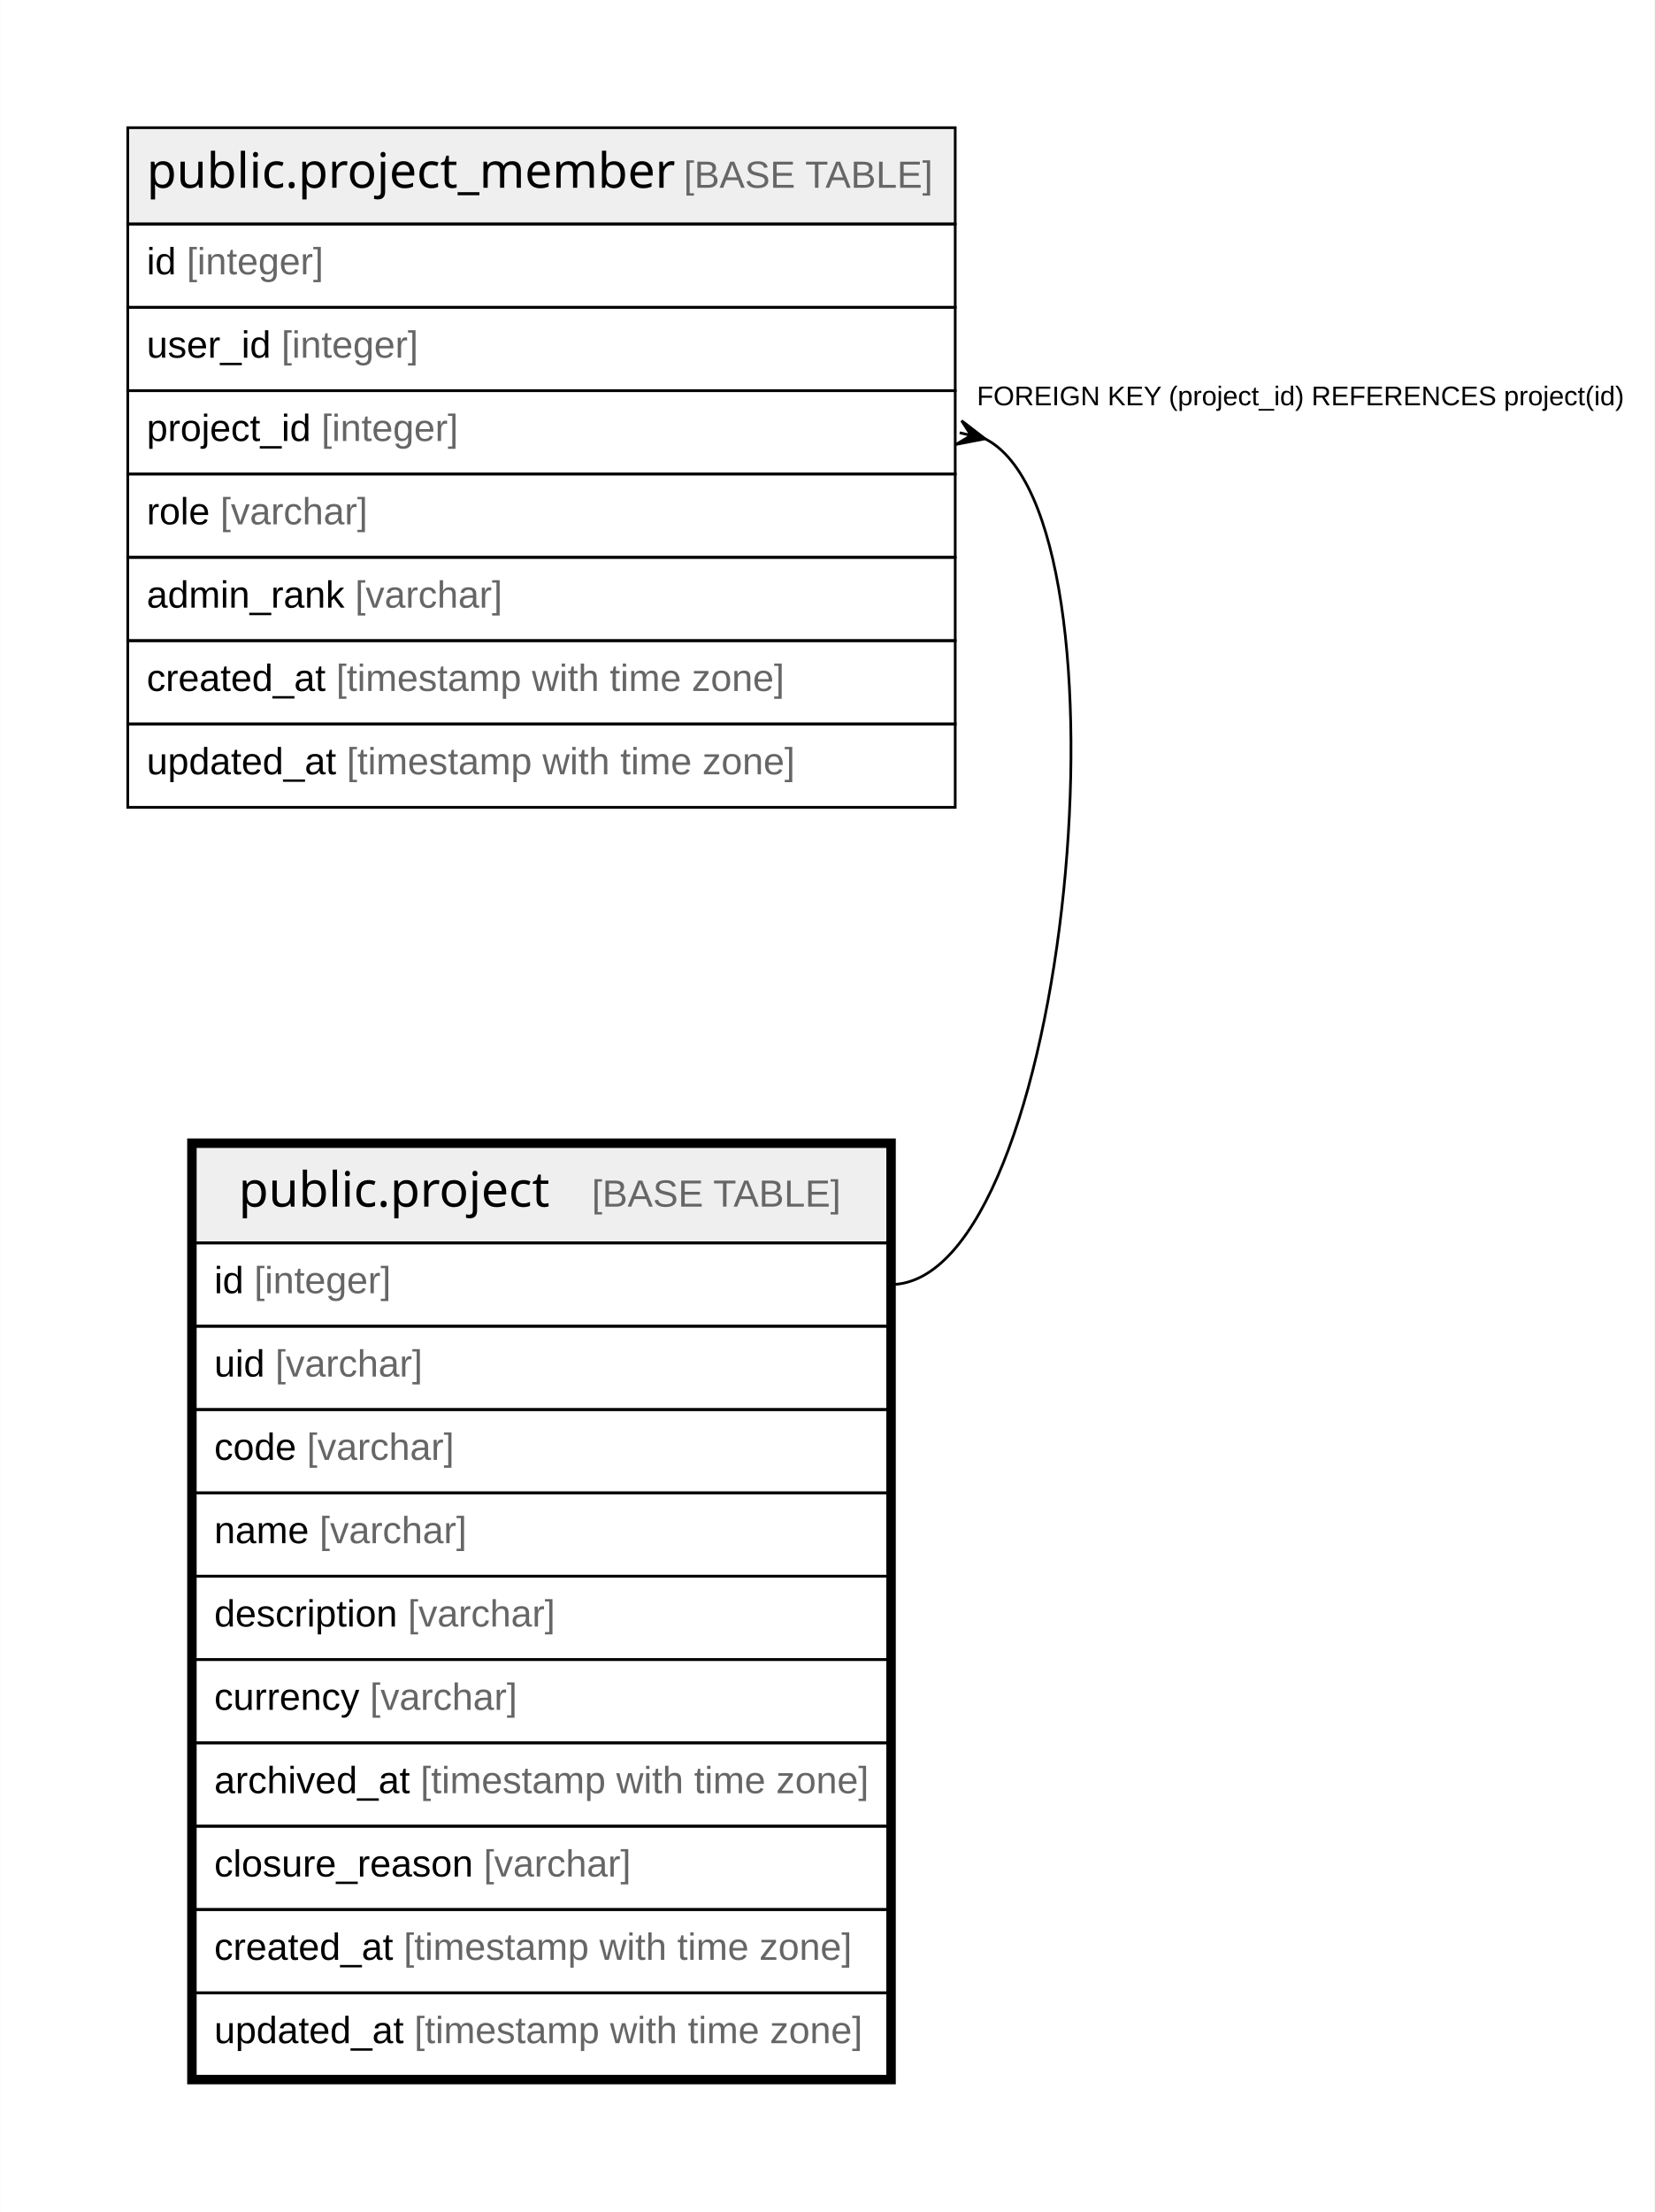
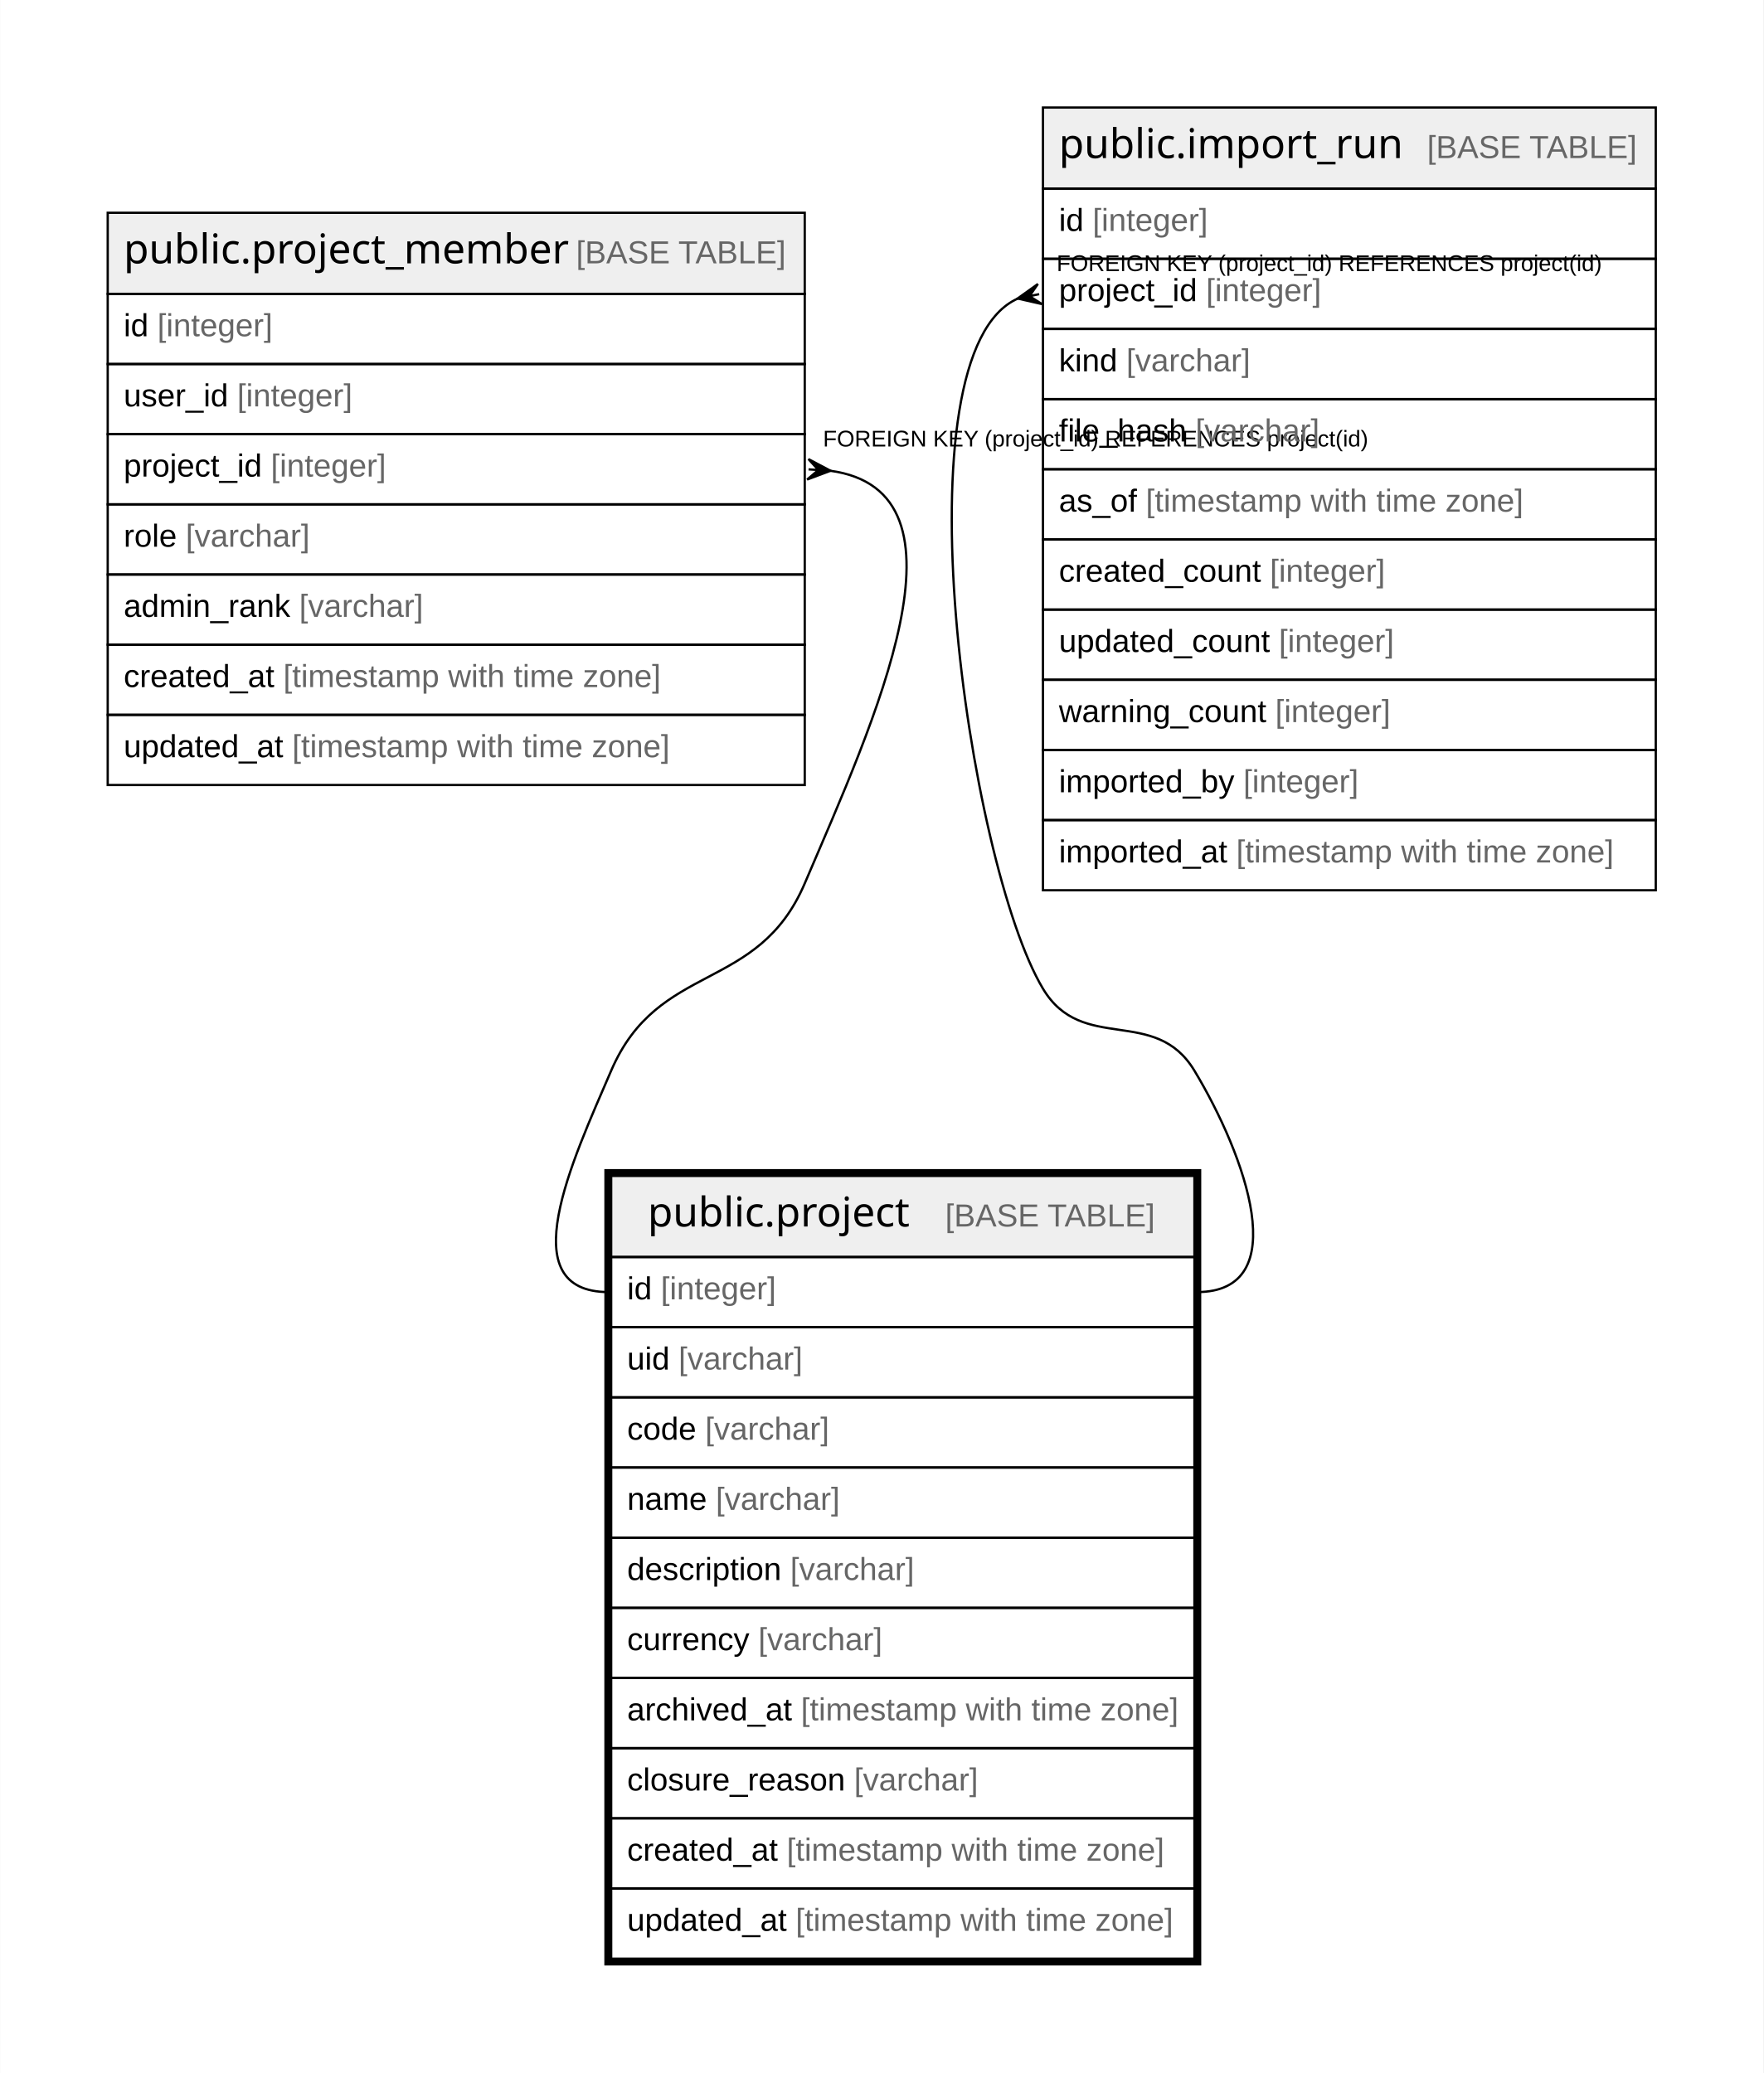
- <svg xmlns="http://www.w3.org/2000/svg" width="612pt" height="818pt" viewBox="0.00 0.00 611.63 817.60">
-   <g id="graph0" class="graph" transform="scale(1 1) rotate(0) translate(4 813.6)">
-     <polygon fill="white" stroke="none" points="-4,4 -4,-813.6 607.63,-813.6 607.63,4 -4,4" />
+ <svg xmlns="http://www.w3.org/2000/svg" width="774pt" height="910pt" viewBox="0.00 0.00 773.85 910.00">
+   <g id="graph0" class="graph" transform="scale(1 1) rotate(0) translate(4 906)">
+     <polygon fill="white" stroke="none" points="-4,4 -4,-906 769.85,-906 769.85,4 -4,4" />
    <g id="node1" class="node">
-       <polygon fill="#efefef" stroke="none" points="68.17,-354.2 68.17,-389.8 324.16,-389.8 324.16,-354.2 68.17,-354.2" />
-       <polygon fill="none" stroke="black" points="68.17,-354.2 68.17,-389.8 324.16,-389.8 324.16,-354.2 68.17,-354.2" />
-       <text text-anchor="start" x="84.19" y="-367.6" font-family="Arial Bold" font-size="18.00">public.project</text>
-       <text text-anchor="start" x="183.65" y="-367.6" font-family="Arial" font-size="14.00">    </text>
-       <text text-anchor="start" x="214.77" y="-367.6" font-family="Arial" font-size="14.00" fill="#666666">[BASE TABLE]</text>
-       <polygon fill="none" stroke="black" points="68.17,-323.4 68.17,-354.2 324.16,-354.2 324.16,-323.4 68.17,-323.4" />
-       <text text-anchor="start" x="75.17" y="-335.6" font-family="Arial" font-size="14.00">id </text>
-       <text text-anchor="start" x="89.95" y="-335.6" font-family="Arial" font-size="14.00" fill="#666666">[integer]</text>
-       <polygon fill="none" stroke="black" points="68.17,-292.6 68.17,-323.4 324.16,-323.4 324.16,-292.6 68.17,-292.6" />
-       <text text-anchor="start" x="75.17" y="-304.8" font-family="Arial" font-size="14.00">uid </text>
-       <text text-anchor="start" x="97.74" y="-304.8" font-family="Arial" font-size="14.00" fill="#666666">[varchar]</text>
-       <polygon fill="none" stroke="black" points="68.17,-261.8 68.17,-292.6 324.16,-292.6 324.16,-261.8 68.17,-261.8" />
-       <text text-anchor="start" x="75.17" y="-274" font-family="Arial" font-size="14.00">code </text>
-       <text text-anchor="start" x="109.42" y="-274" font-family="Arial" font-size="14.00" fill="#666666">[varchar]</text>
-       <polygon fill="none" stroke="black" points="68.17,-231 68.17,-261.8 324.16,-261.8 324.16,-231 68.17,-231" />
-       <text text-anchor="start" x="75.17" y="-243.2" font-family="Arial" font-size="14.00">name </text>
-       <text text-anchor="start" x="114.08" y="-243.2" font-family="Arial" font-size="14.00" fill="#666666">[varchar]</text>
-       <polygon fill="none" stroke="black" points="68.17,-200.2 68.17,-231 324.16,-231 324.16,-200.2 68.17,-200.2" />
-       <text text-anchor="start" x="75.17" y="-212.4" font-family="Arial" font-size="14.00">description </text>
-       <text text-anchor="start" x="146.76" y="-212.4" font-family="Arial" font-size="14.00" fill="#666666">[varchar]</text>
-       <polygon fill="none" stroke="black" points="68.17,-169.4 68.17,-200.2 324.16,-200.2 324.16,-169.4 68.17,-169.4" />
-       <text text-anchor="start" x="75.17" y="-181.6" font-family="Arial" font-size="14.00">currency </text>
-       <text text-anchor="start" x="132.74" y="-181.6" font-family="Arial" font-size="14.00" fill="#666666">[varchar]</text>
-       <polygon fill="none" stroke="black" points="68.17,-138.6 68.17,-169.4 324.16,-169.4 324.16,-138.6 68.17,-138.6" />
-       <text text-anchor="start" x="75.17" y="-150.8" font-family="Arial" font-size="14.00">archived_at </text>
-       <text text-anchor="start" x="151.44" y="-150.8" font-family="Arial" font-size="14.00" fill="#666666">[timestamp with time zone]</text>
-       <polygon fill="none" stroke="black" points="68.17,-107.8 68.17,-138.6 324.16,-138.6 324.16,-107.8 68.17,-107.8" />
-       <text text-anchor="start" x="75.17" y="-120" font-family="Arial" font-size="14.00">closure_reason </text>
-       <text text-anchor="start" x="174.78" y="-120" font-family="Arial" font-size="14.00" fill="#666666">[varchar]</text>
-       <polygon fill="none" stroke="black" points="68.17,-77 68.17,-107.8 324.16,-107.8 324.16,-77 68.17,-77" />
-       <text text-anchor="start" x="75.17" y="-89.2" font-family="Arial" font-size="14.00">created_at </text>
-       <text text-anchor="start" x="145.22" y="-89.2" font-family="Arial" font-size="14.00" fill="#666666">[timestamp with time zone]</text>
-       <polygon fill="none" stroke="black" points="68.17,-46.2 68.17,-77 324.16,-77 324.16,-46.2 68.17,-46.2" />
-       <text text-anchor="start" x="75.17" y="-58.4" font-family="Arial" font-size="14.00">updated_at </text>
-       <text text-anchor="start" x="149.13" y="-58.4" font-family="Arial" font-size="14.00" fill="#666666">[timestamp with time zone]</text>
-       <polygon fill="none" stroke="black" stroke-width="3" points="66.67,-44.7 66.67,-391.3 325.66,-391.3 325.66,-44.7 66.67,-44.7" />
+       <polygon fill="#efefef" stroke="none" points="264.17,-354.2 264.17,-389.8 520.16,-389.8 520.16,-354.2 264.17,-354.2" />
+       <polygon fill="none" stroke="black" points="264.17,-354.2 264.17,-389.8 520.16,-389.8 520.16,-354.2 264.17,-354.2" />
+       <text text-anchor="start" x="280.19" y="-367.6" font-family="Arial Bold" font-size="18.00">public.project</text>
+       <text text-anchor="start" x="379.65" y="-367.6" font-family="Arial" font-size="14.00">    </text>
+       <text text-anchor="start" x="410.77" y="-367.6" font-family="Arial" font-size="14.00" fill="#666666">[BASE TABLE]</text>
+       <polygon fill="none" stroke="black" points="264.17,-323.4 264.17,-354.2 520.16,-354.2 520.16,-323.4 264.17,-323.4" />
+       <text text-anchor="start" x="271.17" y="-335.6" font-family="Arial" font-size="14.00">id </text>
+       <text text-anchor="start" x="285.95" y="-335.6" font-family="Arial" font-size="14.00" fill="#666666">[integer]</text>
+       <polygon fill="none" stroke="black" points="264.17,-292.6 264.17,-323.4 520.16,-323.4 520.16,-292.6 264.17,-292.6" />
+       <text text-anchor="start" x="271.17" y="-304.8" font-family="Arial" font-size="14.00">uid </text>
+       <text text-anchor="start" x="293.74" y="-304.8" font-family="Arial" font-size="14.00" fill="#666666">[varchar]</text>
+       <polygon fill="none" stroke="black" points="264.17,-261.8 264.17,-292.6 520.16,-292.6 520.16,-261.8 264.17,-261.8" />
+       <text text-anchor="start" x="271.17" y="-274" font-family="Arial" font-size="14.00">code </text>
+       <text text-anchor="start" x="305.42" y="-274" font-family="Arial" font-size="14.00" fill="#666666">[varchar]</text>
+       <polygon fill="none" stroke="black" points="264.17,-231 264.17,-261.8 520.16,-261.8 520.16,-231 264.17,-231" />
+       <text text-anchor="start" x="271.17" y="-243.2" font-family="Arial" font-size="14.00">name </text>
+       <text text-anchor="start" x="310.08" y="-243.2" font-family="Arial" font-size="14.00" fill="#666666">[varchar]</text>
+       <polygon fill="none" stroke="black" points="264.17,-200.2 264.17,-231 520.16,-231 520.16,-200.2 264.17,-200.2" />
+       <text text-anchor="start" x="271.17" y="-212.4" font-family="Arial" font-size="14.00">description </text>
+       <text text-anchor="start" x="342.76" y="-212.4" font-family="Arial" font-size="14.00" fill="#666666">[varchar]</text>
+       <polygon fill="none" stroke="black" points="264.17,-169.4 264.17,-200.2 520.16,-200.2 520.16,-169.4 264.17,-169.4" />
+       <text text-anchor="start" x="271.17" y="-181.6" font-family="Arial" font-size="14.00">currency </text>
+       <text text-anchor="start" x="328.74" y="-181.6" font-family="Arial" font-size="14.00" fill="#666666">[varchar]</text>
+       <polygon fill="none" stroke="black" points="264.17,-138.6 264.17,-169.4 520.16,-169.4 520.16,-138.6 264.17,-138.6" />
+       <text text-anchor="start" x="271.17" y="-150.8" font-family="Arial" font-size="14.00">archived_at </text>
+       <text text-anchor="start" x="347.44" y="-150.8" font-family="Arial" font-size="14.00" fill="#666666">[timestamp with time zone]</text>
+       <polygon fill="none" stroke="black" points="264.17,-107.8 264.17,-138.6 520.16,-138.6 520.16,-107.8 264.17,-107.8" />
+       <text text-anchor="start" x="271.17" y="-120" font-family="Arial" font-size="14.00">closure_reason </text>
+       <text text-anchor="start" x="370.78" y="-120" font-family="Arial" font-size="14.00" fill="#666666">[varchar]</text>
+       <polygon fill="none" stroke="black" points="264.17,-77 264.17,-107.8 520.16,-107.8 520.16,-77 264.17,-77" />
+       <text text-anchor="start" x="271.17" y="-89.2" font-family="Arial" font-size="14.00">created_at </text>
+       <text text-anchor="start" x="341.22" y="-89.2" font-family="Arial" font-size="14.00" fill="#666666">[timestamp with time zone]</text>
+       <polygon fill="none" stroke="black" points="264.17,-46.2 264.17,-77 520.16,-77 520.16,-46.2 264.17,-46.2" />
+       <text text-anchor="start" x="271.17" y="-58.4" font-family="Arial" font-size="14.00">updated_at </text>
+       <text text-anchor="start" x="345.13" y="-58.4" font-family="Arial" font-size="14.00" fill="#666666">[timestamp with time zone]</text>
+       <polygon fill="none" stroke="black" stroke-width="3" points="262.67,-44.7 262.67,-391.3 521.66,-391.3 521.66,-44.7 262.67,-44.7" />
    </g>
    <g id="node2" class="node">
-       <polygon fill="#efefef" stroke="none" points="43.2,-730.8 43.2,-766.4 349.13,-766.4 349.13,-730.8 43.2,-730.8" />
-       <polygon fill="none" stroke="black" points="43.2,-730.8 43.2,-766.4 349.13,-766.4 349.13,-730.8 43.2,-730.8" />
-       <text text-anchor="start" x="50.2" y="-744.2" font-family="Arial Bold" font-size="18.00">public.project_member</text>
-       <text text-anchor="start" x="217.64" y="-744.2" font-family="Arial" font-size="14.00">    </text>
-       <text text-anchor="start" x="248.76" y="-744.2" font-family="Arial" font-size="14.00" fill="#666666">[BASE TABLE]</text>
-       <polygon fill="none" stroke="black" points="43.2,-700 43.2,-730.8 349.13,-730.8 349.13,-700 43.2,-700" />
-       <text text-anchor="start" x="50.2" y="-712.2" font-family="Arial" font-size="14.00">id </text>
-       <text text-anchor="start" x="64.99" y="-712.2" font-family="Arial" font-size="14.00" fill="#666666">[integer]</text>
-       <polygon fill="none" stroke="black" points="43.2,-669.2 43.2,-700 349.13,-700 349.13,-669.2 43.2,-669.2" />
-       <text text-anchor="start" x="50.2" y="-681.4" font-family="Arial" font-size="14.00">user_id </text>
-       <text text-anchor="start" x="100.01" y="-681.4" font-family="Arial" font-size="14.00" fill="#666666">[integer]</text>
-       <polygon fill="none" stroke="black" points="43.2,-638.4 43.2,-669.2 349.13,-669.2 349.13,-638.4 43.2,-638.4" />
-       <text text-anchor="start" x="50.2" y="-650.6" font-family="Arial" font-size="14.00">project_id </text>
-       <text text-anchor="start" x="114.79" y="-650.6" font-family="Arial" font-size="14.00" fill="#666666">[integer]</text>
-       <polygon fill="none" stroke="black" points="43.2,-607.6 43.2,-638.4 349.13,-638.4 349.13,-607.6 43.2,-607.6" />
-       <text text-anchor="start" x="50.2" y="-619.8" font-family="Arial" font-size="14.00">role </text>
-       <text text-anchor="start" x="77.43" y="-619.8" font-family="Arial" font-size="14.00" fill="#666666">[varchar]</text>
-       <polygon fill="none" stroke="black" points="43.2,-576.8 43.2,-607.6 349.13,-607.6 349.13,-576.8 43.2,-576.8" />
-       <text text-anchor="start" x="50.2" y="-589" font-family="Arial" font-size="14.00">admin_rank </text>
-       <text text-anchor="start" x="127.24" y="-589" font-family="Arial" font-size="14.00" fill="#666666">[varchar]</text>
-       <polygon fill="none" stroke="black" points="43.2,-546 43.2,-576.8 349.13,-576.8 349.13,-546 43.2,-546" />
-       <text text-anchor="start" x="50.2" y="-558.2" font-family="Arial" font-size="14.00">created_at </text>
-       <text text-anchor="start" x="120.25" y="-558.2" font-family="Arial" font-size="14.00" fill="#666666">[timestamp with time zone]</text>
-       <polygon fill="none" stroke="black" points="43.2,-515.2 43.2,-546 349.13,-546 349.13,-515.2 43.2,-515.2" />
-       <text text-anchor="start" x="50.2" y="-527.4" font-family="Arial" font-size="14.00">updated_at </text>
-       <text text-anchor="start" x="124.16" y="-527.4" font-family="Arial" font-size="14.00" fill="#666666">[timestamp with time zone]</text>
+       <polygon fill="#efefef" stroke="none" points="43.2,-777 43.2,-812.6 349.13,-812.6 349.13,-777 43.2,-777" />
+       <polygon fill="none" stroke="black" points="43.2,-777 43.2,-812.6 349.13,-812.6 349.13,-777 43.2,-777" />
+       <text text-anchor="start" x="50.2" y="-790.4" font-family="Arial Bold" font-size="18.00">public.project_member</text>
+       <text text-anchor="start" x="217.64" y="-790.4" font-family="Arial" font-size="14.00">    </text>
+       <text text-anchor="start" x="248.76" y="-790.4" font-family="Arial" font-size="14.00" fill="#666666">[BASE TABLE]</text>
+       <polygon fill="none" stroke="black" points="43.2,-746.2 43.2,-777 349.13,-777 349.13,-746.2 43.2,-746.2" />
+       <text text-anchor="start" x="50.2" y="-758.4" font-family="Arial" font-size="14.00">id </text>
+       <text text-anchor="start" x="64.99" y="-758.4" font-family="Arial" font-size="14.00" fill="#666666">[integer]</text>
+       <polygon fill="none" stroke="black" points="43.2,-715.4 43.2,-746.2 349.13,-746.2 349.13,-715.4 43.2,-715.4" />
+       <text text-anchor="start" x="50.2" y="-727.6" font-family="Arial" font-size="14.00">user_id </text>
+       <text text-anchor="start" x="100.01" y="-727.6" font-family="Arial" font-size="14.00" fill="#666666">[integer]</text>
+       <polygon fill="none" stroke="black" points="43.2,-684.6 43.2,-715.4 349.13,-715.4 349.13,-684.6 43.2,-684.6" />
+       <text text-anchor="start" x="50.2" y="-696.8" font-family="Arial" font-size="14.00">project_id </text>
+       <text text-anchor="start" x="114.79" y="-696.8" font-family="Arial" font-size="14.00" fill="#666666">[integer]</text>
+       <polygon fill="none" stroke="black" points="43.2,-653.8 43.2,-684.6 349.13,-684.6 349.13,-653.8 43.2,-653.8" />
+       <text text-anchor="start" x="50.2" y="-666" font-family="Arial" font-size="14.00">role </text>
+       <text text-anchor="start" x="77.43" y="-666" font-family="Arial" font-size="14.00" fill="#666666">[varchar]</text>
+       <polygon fill="none" stroke="black" points="43.2,-623 43.2,-653.8 349.13,-653.8 349.13,-623 43.2,-623" />
+       <text text-anchor="start" x="50.2" y="-635.2" font-family="Arial" font-size="14.00">admin_rank </text>
+       <text text-anchor="start" x="127.24" y="-635.2" font-family="Arial" font-size="14.00" fill="#666666">[varchar]</text>
+       <polygon fill="none" stroke="black" points="43.2,-592.2 43.2,-623 349.13,-623 349.13,-592.2 43.2,-592.2" />
+       <text text-anchor="start" x="50.2" y="-604.4" font-family="Arial" font-size="14.00">created_at </text>
+       <text text-anchor="start" x="120.25" y="-604.4" font-family="Arial" font-size="14.00" fill="#666666">[timestamp with time zone]</text>
+       <polygon fill="none" stroke="black" points="43.2,-561.4 43.2,-592.2 349.13,-592.2 349.13,-561.4 43.2,-561.4" />
+       <text text-anchor="start" x="50.2" y="-573.6" font-family="Arial" font-size="14.00">updated_at </text>
+       <text text-anchor="start" x="124.16" y="-573.6" font-family="Arial" font-size="14.00" fill="#666666">[timestamp with time zone]</text>
    </g>
    <g id="edge1" class="edge">
-       <path fill="none" stroke="black" d="M360.1,-651.45C417.7,-622.62 391.81,-338.8 325.16,-338.8" />
-       <polygon fill="black" stroke="black" points="360.19,-651.42 349.42,-649.34 355,-652.65 350.78,-653.65 350.78,-653.65 350.78,-653.65 355,-652.65 351.49,-658.1 360.19,-651.42" />
-       <text text-anchor="start" x="357.13" y="-663.8" font-family="Arial" font-size="10.00">FOREIGN KEY (project_id) REFERENCES project(id)</text>
+       <path fill="none" stroke="black" d="M360.24,-699.36C426.47,-690.41 379.44,-589.17 349.13,-518.2 328.49,-469.88 284.92,-484.27 264.17,-436 247.1,-396.31 219.97,-338.8 263.17,-338.8" />
+       <polygon fill="black" stroke="black" points="360.44,-699.35 350.18,-695.49 355.12,-699.69 350.8,-699.96 350.8,-699.96 350.8,-699.96 355.12,-699.69 350.75,-704.47 360.44,-699.35" />
+       <text text-anchor="start" x="357.13" y="-710" font-family="Arial" font-size="10.00">FOREIGN KEY (project_id) REFERENCES project(id)</text>
+     </g>
+     <g id="node3" class="node">
+       <polygon fill="#efefef" stroke="none" points="453.68,-823.2 453.68,-858.8 722.65,-858.8 722.65,-823.2 453.68,-823.2" />
+       <polygon fill="none" stroke="black" points="453.68,-823.2 453.68,-858.8 722.65,-858.8 722.65,-823.2 453.68,-823.2" />
+       <text text-anchor="start" x="460.68" y="-836.6" font-family="Arial Bold" font-size="18.00">public.import_run</text>
+       <text text-anchor="start" x="591.16" y="-836.6" font-family="Arial" font-size="14.00">    </text>
+       <text text-anchor="start" x="622.28" y="-836.6" font-family="Arial" font-size="14.00" fill="#666666">[BASE TABLE]</text>
+       <polygon fill="none" stroke="black" points="453.68,-792.4 453.68,-823.2 722.65,-823.2 722.65,-792.4 453.68,-792.4" />
+       <text text-anchor="start" x="460.68" y="-804.6" font-family="Arial" font-size="14.00">id </text>
+       <text text-anchor="start" x="475.47" y="-804.6" font-family="Arial" font-size="14.00" fill="#666666">[integer]</text>
+       <polygon fill="none" stroke="black" points="453.68,-761.6 453.68,-792.4 722.65,-792.4 722.65,-761.6 453.68,-761.6" />
+       <text text-anchor="start" x="460.68" y="-773.8" font-family="Arial" font-size="14.00">project_id </text>
+       <text text-anchor="start" x="525.27" y="-773.8" font-family="Arial" font-size="14.00" fill="#666666">[integer]</text>
+       <polygon fill="none" stroke="black" points="453.68,-730.8 453.68,-761.6 722.65,-761.6 722.65,-730.8 453.68,-730.8" />
+       <text text-anchor="start" x="460.68" y="-743" font-family="Arial" font-size="14.00">kind </text>
+       <text text-anchor="start" x="490.25" y="-743" font-family="Arial" font-size="14.00" fill="#666666">[varchar]</text>
+       <polygon fill="none" stroke="black" points="453.68,-700 453.68,-730.8 722.65,-730.8 722.65,-700 453.68,-700" />
+       <text text-anchor="start" x="460.68" y="-712.2" font-family="Arial" font-size="14.00">file_hash </text>
+       <text text-anchor="start" x="520.61" y="-712.2" font-family="Arial" font-size="14.00" fill="#666666">[varchar]</text>
+       <polygon fill="none" stroke="black" points="453.68,-669.2 453.68,-700 722.65,-700 722.65,-669.2 453.68,-669.2" />
+       <text text-anchor="start" x="460.68" y="-681.4" font-family="Arial" font-size="14.00">as_of </text>
+       <text text-anchor="start" x="498.82" y="-681.4" font-family="Arial" font-size="14.00" fill="#666666">[timestamp with time zone]</text>
+       <polygon fill="none" stroke="black" points="453.68,-638.4 453.68,-669.2 722.65,-669.2 722.65,-638.4 453.68,-638.4" />
+       <text text-anchor="start" x="460.68" y="-650.6" font-family="Arial" font-size="14.00">created_count </text>
+       <text text-anchor="start" x="553.3" y="-650.6" font-family="Arial" font-size="14.00" fill="#666666">[integer]</text>
+       <polygon fill="none" stroke="black" points="453.68,-607.6 453.68,-638.4 722.65,-638.4 722.65,-607.6 453.68,-607.6" />
+       <text text-anchor="start" x="460.68" y="-619.8" font-family="Arial" font-size="14.00">updated_count </text>
+       <text text-anchor="start" x="557.21" y="-619.8" font-family="Arial" font-size="14.00" fill="#666666">[integer]</text>
+       <polygon fill="none" stroke="black" points="453.68,-576.8 453.68,-607.6 722.65,-607.6 722.65,-576.8 453.68,-576.8" />
+       <text text-anchor="start" x="460.68" y="-589" font-family="Arial" font-size="14.00">warning_count </text>
+       <text text-anchor="start" x="555.63" y="-589" font-family="Arial" font-size="14.00" fill="#666666">[integer]</text>
+       <polygon fill="none" stroke="black" points="453.68,-546 453.68,-576.8 722.65,-576.8 722.65,-546 453.68,-546" />
+       <text text-anchor="start" x="460.68" y="-558.2" font-family="Arial" font-size="14.00">imported_by </text>
+       <text text-anchor="start" x="541.61" y="-558.2" font-family="Arial" font-size="14.00" fill="#666666">[integer]</text>
+       <polygon fill="none" stroke="black" points="453.68,-515.2 453.68,-546 722.65,-546 722.65,-515.2 453.68,-515.2" />
+       <text text-anchor="start" x="460.68" y="-527.4" font-family="Arial" font-size="14.00">imported_at </text>
+       <text text-anchor="start" x="538.5" y="-527.4" font-family="Arial" font-size="14.00" fill="#666666">[timestamp with time zone]</text>
+     </g>
+     <g id="edge2" class="edge">
+       <path fill="none" stroke="black" d="M442.79,-775C388.49,-751.49 420.73,-527.1 453.68,-472 470.92,-443.16 502.82,-464.78 520.16,-436 542.46,-399 564.36,-338.8 521.16,-338.8" />
+       <polygon fill="black" stroke="black" points="442.55,-774.96 451.46,-781.34 447.78,-776.01 452.02,-776.87 452.02,-776.87 452.02,-776.87 447.78,-776.01 453.24,-772.52 442.55,-774.96" />
+       <text text-anchor="start" x="459.68" y="-787" font-family="Arial" font-size="10.00">FOREIGN KEY (project_id) REFERENCES project(id)</text>
    </g>
  </g>
</svg>
